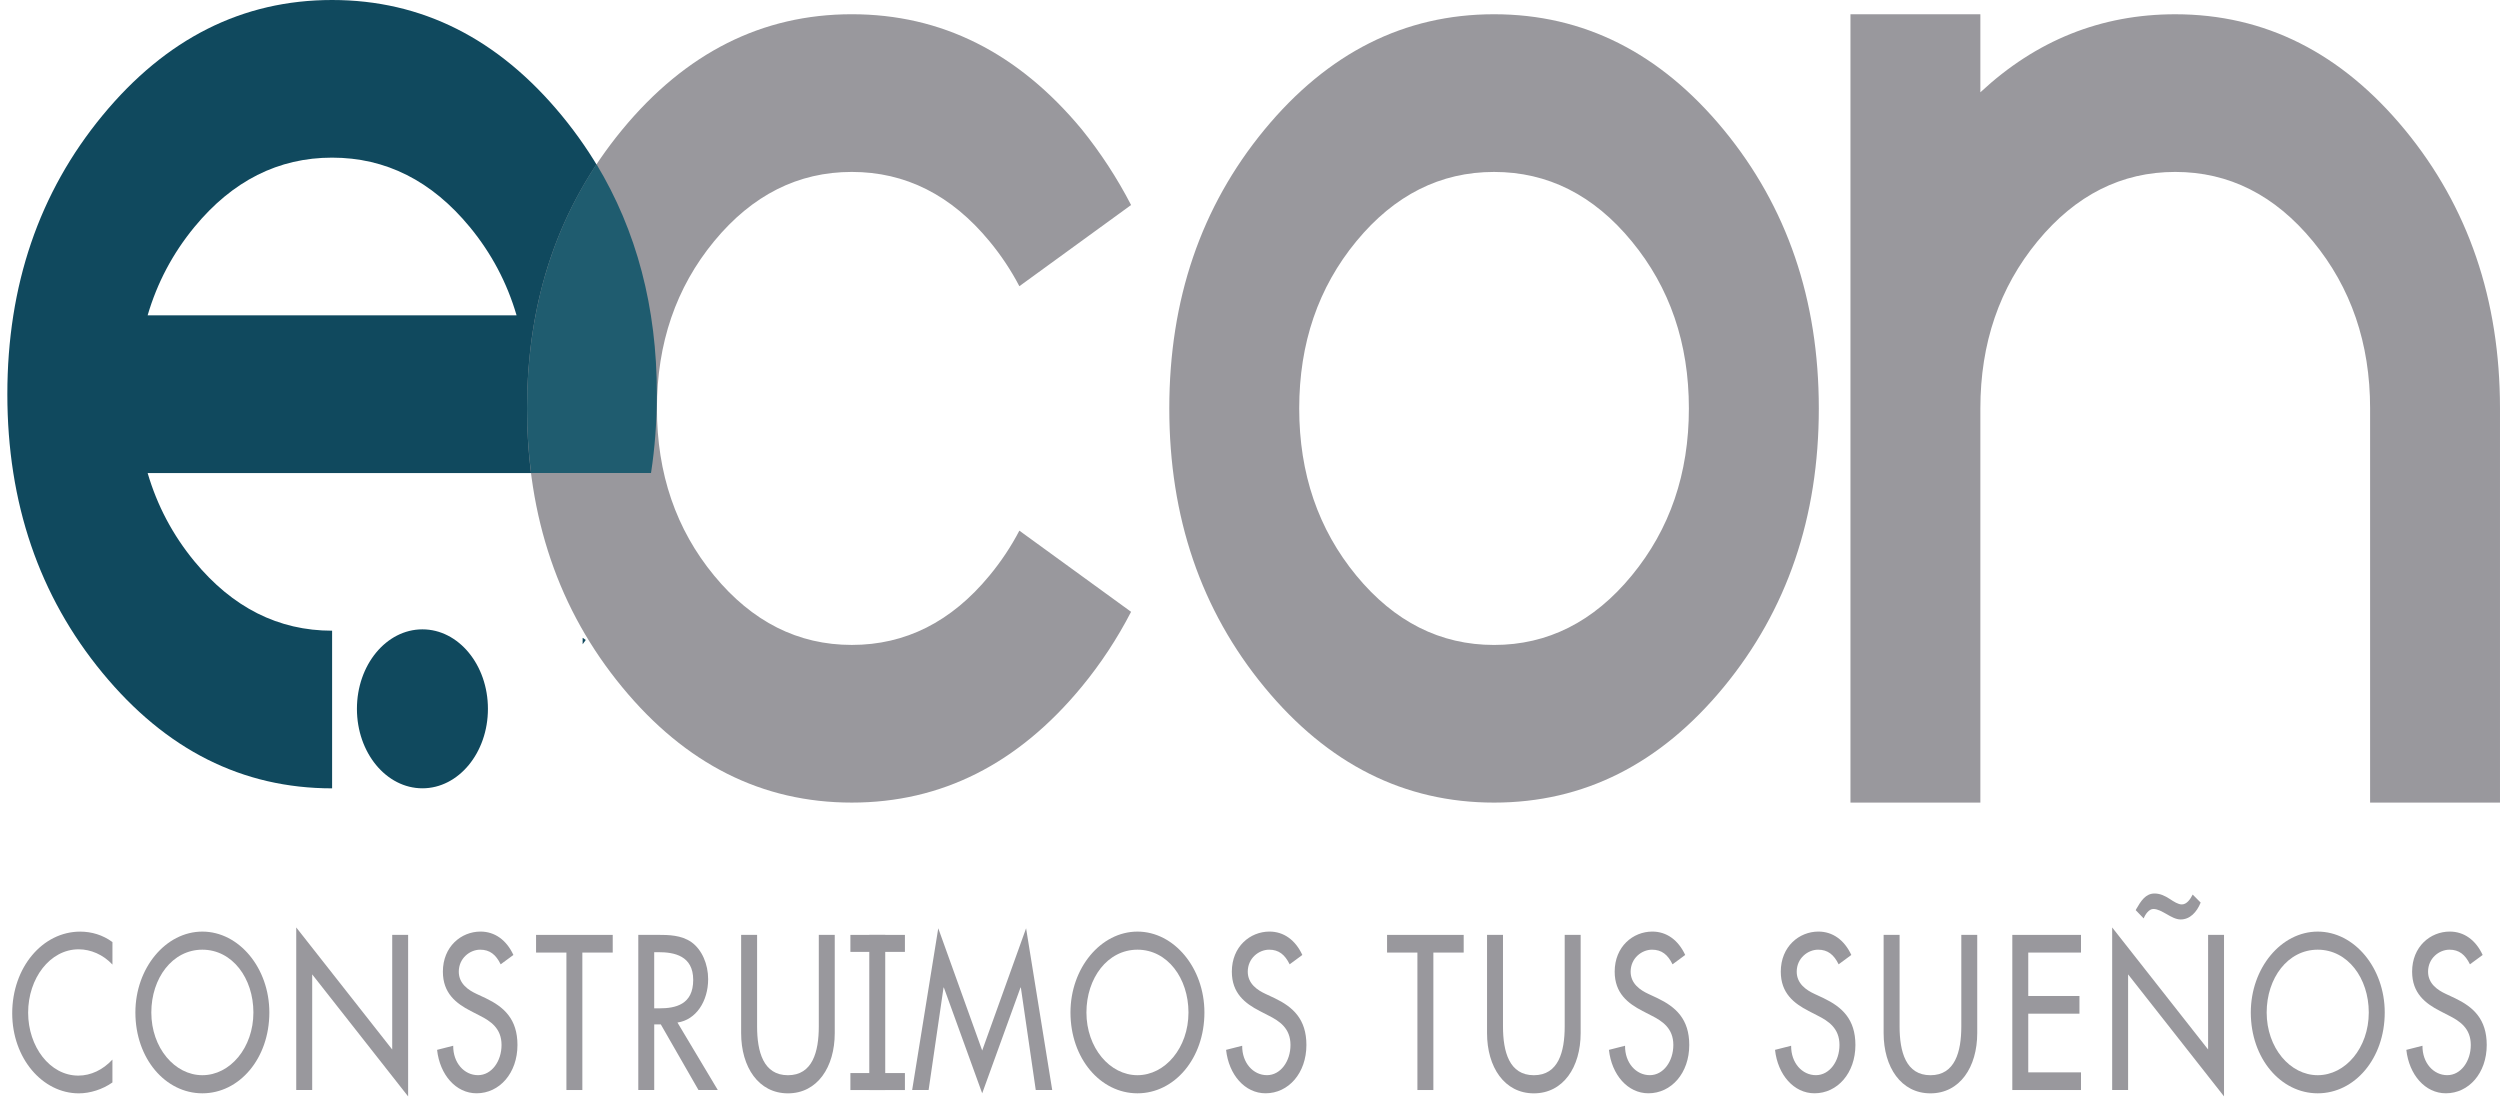
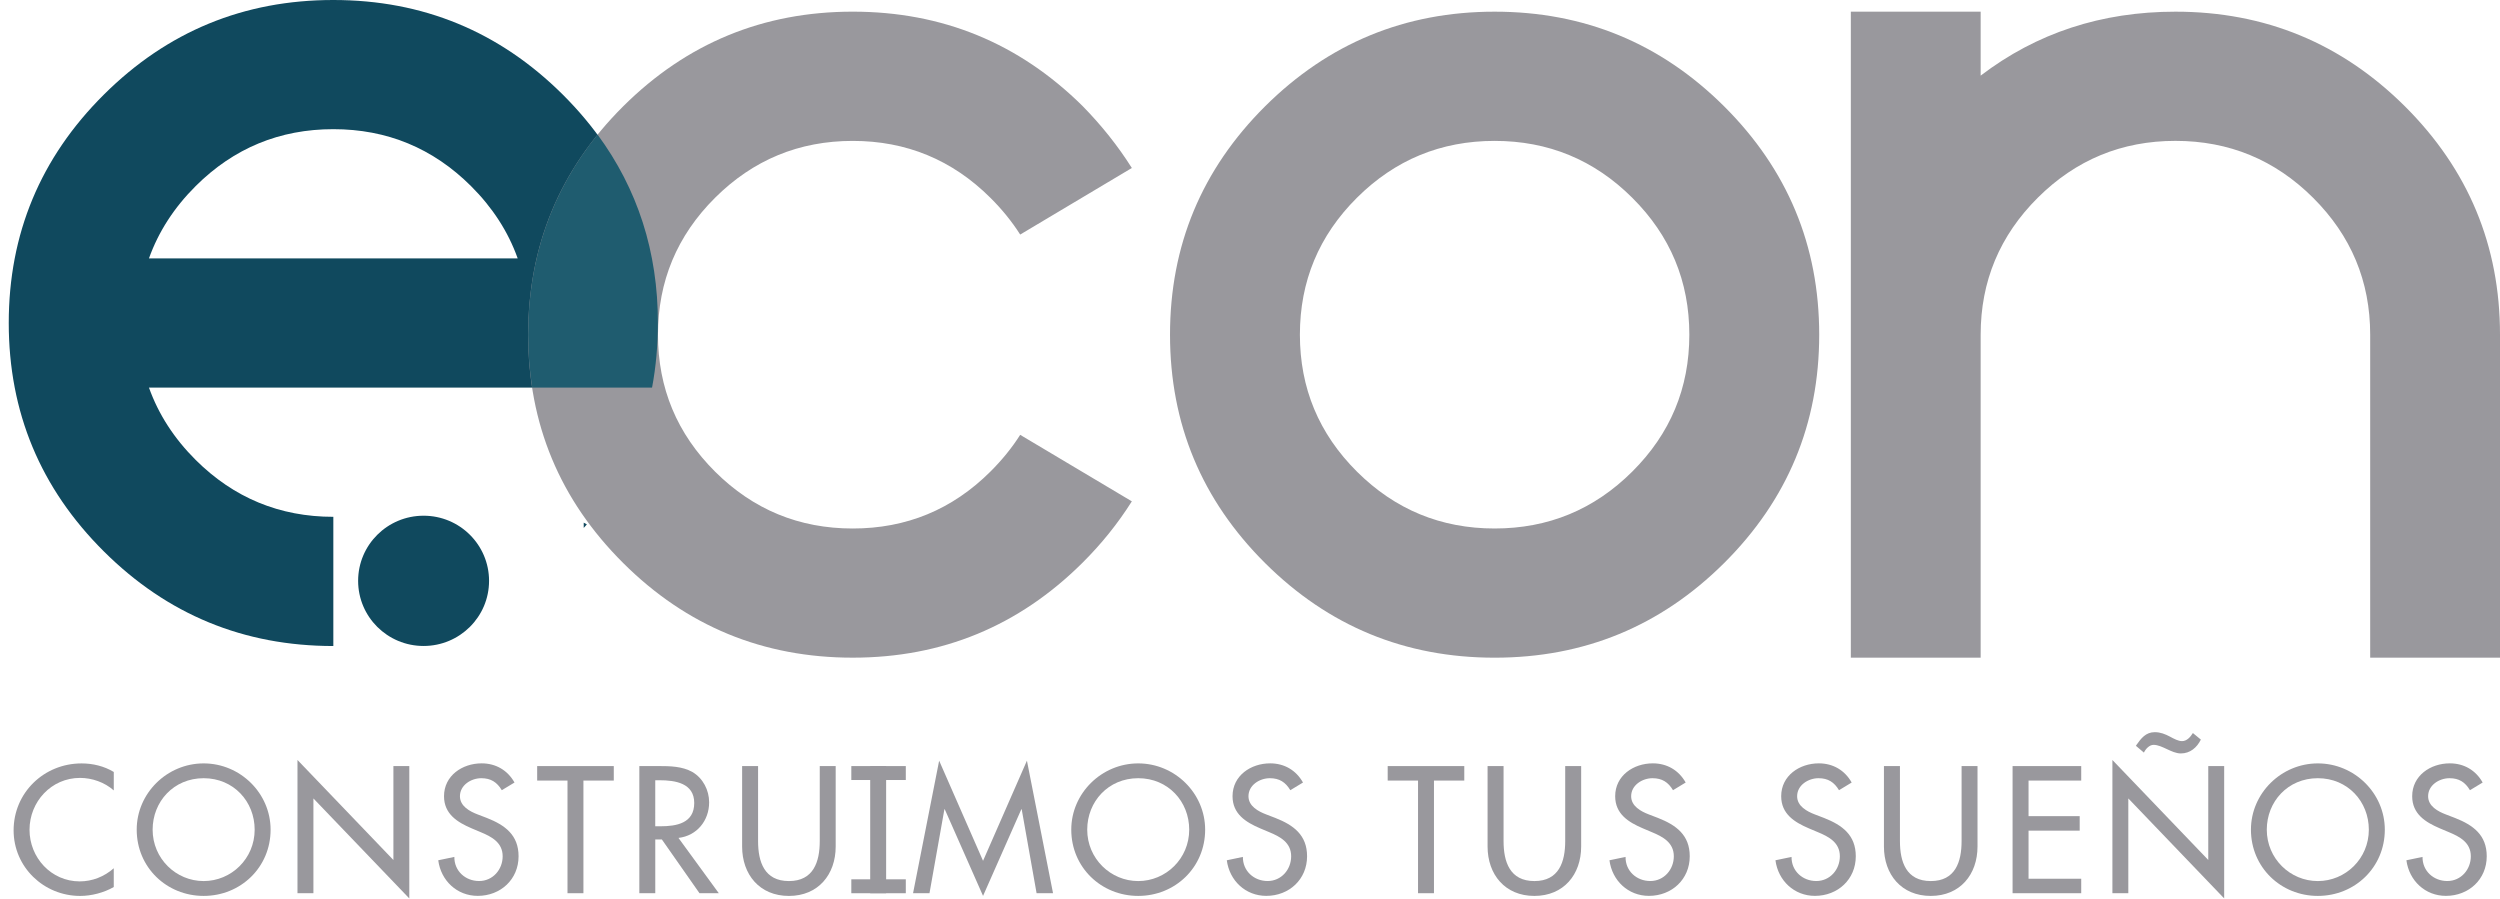
- <svg xmlns="http://www.w3.org/2000/svg" version="1.1" id="Capa_1" x="0px" y="0px" width="206.5px" height="90.564px" viewBox="-17.375 -30.435 206.5 90.564" enable-background="new -17.375 -30.435 206.5 90.564" xml:space="preserve">
-   <polygon fill="#10495E" points="30.751,22.779 31.011,22.424 30.751,22.248 " />
-   <path fill="#10495E" d="M29.023-20.896c-5.243-6.359-11.562-9.539-18.968-9.539c-7.404,0-13.725,3.18-18.965,9.539  c-5.24,6.361-7.858,14.032-7.858,23.02c0,8.987,2.618,16.662,7.858,23.02c5.24,6.362,11.562,9.539,18.967,9.539V21.661  c-4.436,0-8.227-1.912-11.374-5.73c-1.788-2.172-3.075-4.602-3.863-7.293h41.579c0.32-2.084,0.483-4.255,0.483-6.513  C36.882-6.864,34.26-14.535,29.023-20.896 M-5.18-4.391c0.788-2.689,2.076-5.121,3.863-7.292c3.147-3.821,6.938-5.731,11.374-5.731  c4.435,0,8.227,1.91,11.374,5.731c1.789,2.17,3.076,4.603,3.862,7.292H-5.18z" />
-   <path fill="#99989D" d="M66.824,13.397l9.228,6.704c-1.144,2.214-2.503,4.28-4.077,6.19c-5.259,6.378-11.588,9.568-18.991,9.568  c-7.405,0-13.728-3.173-18.967-9.537c-5.24-6.359-7.859-14.035-7.859-23.021s2.619-16.659,7.859-23.021  c5.239-6.355,11.563-9.539,18.967-9.539c7.403,0,13.732,3.167,18.991,9.506c1.574,1.954,2.933,4.038,4.077,6.252l-9.228,6.707  c-0.679-1.303-1.501-2.542-2.467-3.711c-3.148-3.819-6.939-5.729-11.373-5.729c-4.435,0-8.227,1.91-11.375,5.729  c-3.146,3.821-4.722,8.421-4.722,13.806c0,5.383,1.575,9.984,4.722,13.805c3.148,3.821,6.939,5.73,11.375,5.73  c4.435,0,8.226-1.909,11.373-5.73C65.323,15.937,66.146,14.698,66.824,13.397" />
-   <path fill="#99989D" d="M106.034,35.86c-7.405,0-13.727-3.173-18.969-9.537c-5.238-6.359-7.856-14.034-7.856-23.021  c0-8.986,2.618-16.658,7.856-23.021c5.242-6.355,11.563-9.539,18.969-9.539c7.403,0,13.723,3.18,18.966,9.539  c5.237,6.363,7.859,14.035,7.859,23.021c0,8.987-2.622,16.662-7.859,23.021C119.757,32.683,113.437,35.86,106.034,35.86   M106.034-16.233c-4.436,0-8.229,1.909-11.377,5.73c-3.146,3.82-4.717,8.421-4.717,13.805c0,5.382,1.571,9.984,4.717,13.805  c3.149,3.821,6.941,5.731,11.377,5.731c4.433,0,8.227-1.91,11.371-5.731c3.15-3.821,4.722-8.423,4.722-13.805  c0-5.383-1.571-9.984-4.722-13.805C114.26-14.326,110.466-16.233,106.034-16.233" />
-   <path fill="#99989D" d="M178.396,3.302c0-5.385-1.575-9.984-4.724-13.807c-3.146-3.819-6.937-5.729-11.372-5.729  c-4.437,0-8.226,1.909-11.375,5.729c-3.146,3.822-4.722,8.422-4.722,13.807V35.86h-10.73v-65.117h10.73v6.446  c4.617-4.298,9.98-6.446,16.097-6.446c7.403,0,13.724,3.183,18.965,9.539c5.239,6.363,7.859,14.035,7.859,23.021V35.86h-10.729  V3.302z" />
-   <path fill="#1F5C6F" d="M36.882,2.114c0-7.163-1.669-13.489-4.989-18.986c-3.818,5.765-5.734,12.485-5.734,20.167  c0,1.835,0.115,3.614,0.333,5.34h9.907C36.72,6.549,36.882,4.373,36.882,2.114" />
-   <path fill="#10495E" d="M22.928,28.115c0,3.626-2.424,6.564-5.411,6.564c-2.988,0-5.41-2.938-5.41-6.564  c0-3.626,2.422-6.566,5.41-6.566S22.928,24.488,22.928,28.115" />
-   <path fill="#99989D" d="M-8.091,49.236c-0.757-0.818-1.793-1.258-2.787-1.258c-2.368,0-4.173,2.394-4.173,5.232  c0,2.807,1.792,5.2,4.147,5.2c1.034,0,2.028-0.474,2.815-1.324v1.89c-0.813,0.576-1.85,0.9-2.774,0.9  c-3.01,0-5.503-2.906-5.503-6.613c0-3.791,2.507-6.746,5.616-6.746c0.924,0,1.862,0.27,2.663,0.863v1.855H-8.091z" />
-   <path fill="#99989D" d="M4.873,53.195c0,3.805-2.479,6.678-5.532,6.678c-3.052,0-5.533-2.871-5.533-6.678  c0-3.674,2.508-6.68,5.533-6.68C2.366,46.515,4.873,49.521,4.873,53.195 M3.556,53.195c0-2.825-1.736-5.186-4.216-5.186  c-2.479,0-4.216,2.36-4.216,5.186c0,2.922,1.935,5.181,4.216,5.181C1.625,58.378,3.556,56.117,3.556,53.195" />
-   <polygon fill="#99989D" points="7.094,46.172 15.022,56.255 15.022,46.786 16.336,46.786 16.336,60.129 8.412,50.049 8.412,59.601   7.094,59.601 " />
-   <path fill="#99989D" d="M23.98,49.218c-0.392-0.801-0.897-1.209-1.694-1.209c-0.84,0-1.765,0.697-1.765,1.818  c0,1.003,0.812,1.532,1.47,1.836l0.758,0.354c1.499,0.72,2.618,1.719,2.618,3.862c0,2.328-1.484,3.992-3.376,3.992  c-1.708,0-3.039-1.528-3.263-3.588l1.332-0.339c-0.015,1.414,0.911,2.43,2.045,2.43c1.135,0,1.947-1.155,1.947-2.496  c0-1.38-0.911-1.975-1.82-2.432l-0.729-0.375c-1.205-0.626-2.296-1.461-2.296-3.247c0-2.072,1.513-3.311,3.108-3.311  c1.176,0,2.144,0.694,2.717,1.932L23.98,49.218z" />
-   <polygon fill="#99989D" points="30.727,59.601 29.411,59.601 29.411,48.247 26.904,48.247 26.904,46.787 33.236,46.787   33.236,48.247 30.727,48.247 " />
-   <path fill="#99989D" d="M41.915,59.601h-1.596l-3.111-5.42h-0.544v5.42h-1.316V46.784h1.596c0.939,0,1.948,0.021,2.788,0.597  c0.882,0.629,1.386,1.838,1.386,3.059c0,1.839-1.008,3.37-2.535,3.586L41.915,59.601z M36.663,52.854h0.42  c1.345,0,2.801-0.307,2.801-2.347c0-2.004-1.569-2.292-2.872-2.292h-0.35V52.854z" />
-   <path fill="#99989D" d="M45.161,46.787v7.564c0,2.091,0.519,4.027,2.549,4.027c2.03,0,2.548-1.937,2.548-4.027v-7.564h1.317v8.11  c0,2.82-1.442,4.979-3.865,4.979c-2.423,0-3.867-2.159-3.867-4.979v-8.11H45.161z" />
-   <rect x="54.428" y="46.786" fill="#99989D" width="1.317" height="12.817" />
-   <polygon fill="#99989D" points="60.589,51.137 60.561,51.137 59.328,59.601 57.969,59.601 60.125,46.241 63.754,56.338   67.38,46.241 69.538,59.601 68.179,59.601 66.948,51.137 66.919,51.137 63.754,59.873 " />
-   <path fill="#99989D" d="M82.11,53.195c0,3.805-2.478,6.678-5.53,6.678c-3.054,0-5.534-2.871-5.534-6.678  c0-3.674,2.508-6.68,5.534-6.68C79.603,46.515,82.11,49.521,82.11,53.195 M80.793,53.195c0-2.825-1.736-5.186-4.213-5.186  c-2.48,0-4.216,2.36-4.216,5.186c0,2.922,1.934,5.181,4.216,5.181C78.862,58.375,80.793,56.117,80.793,53.195" />
-   <path fill="#99989D" d="M89.15,49.218c-0.393-0.801-0.897-1.209-1.694-1.209c-0.844,0-1.766,0.697-1.766,1.818  c0,1.003,0.813,1.532,1.472,1.836l0.755,0.354c1.499,0.72,2.617,1.719,2.617,3.862c0,2.328-1.483,3.992-3.372,3.992  c-1.709,0-3.041-1.528-3.263-3.588l1.33-0.339c-0.014,1.414,0.911,2.43,2.044,2.43c1.135,0,1.946-1.155,1.946-2.496  c0-1.38-0.908-1.975-1.819-2.432l-0.729-0.375c-1.205-0.626-2.296-1.461-2.296-3.247c0-2.072,1.511-3.311,3.109-3.311  c1.176,0,2.142,0.694,2.714,1.932L89.15,49.218z" />
-   <polygon fill="#99989D" points="101.021,59.601 99.703,59.601 99.703,48.247 97.196,48.247 97.196,46.787 103.526,46.787   103.526,48.247 101.021,48.247 " />
-   <path fill="#99989D" d="M106.772,46.787v7.564c0,2.091,0.519,4.027,2.55,4.027c2.029,0,2.547-1.937,2.547-4.027v-7.564h1.318v8.109  c0,2.821-1.443,4.98-3.867,4.98s-3.866-2.159-3.866-4.98v-8.109H106.772z" />
-   <path fill="#99989D" d="M120.776,49.218c-0.391-0.801-0.897-1.209-1.696-1.209c-0.841,0-1.764,0.697-1.764,1.818  c0,1.003,0.812,1.532,1.467,1.836l0.758,0.354c1.498,0.72,2.617,1.719,2.617,3.862c0,2.328-1.483,3.992-3.375,3.992  c-1.707,0-3.037-1.528-3.26-3.588l1.331-0.339c-0.016,1.414,0.907,2.43,2.046,2.43c1.131,0,1.943-1.155,1.943-2.496  c0-1.38-0.91-1.975-1.82-2.432l-0.726-0.375c-1.206-0.626-2.299-1.461-2.299-3.247c0-2.072,1.512-3.311,3.109-3.311  c1.176,0,2.142,0.694,2.716,1.932L120.776,49.218z" />
-   <path fill="#99989D" d="M134.496,49.218c-0.393-0.801-0.898-1.209-1.697-1.209c-0.839,0-1.765,0.697-1.765,1.818  c0,1.003,0.813,1.532,1.471,1.836l0.757,0.354c1.499,0.72,2.62,1.719,2.62,3.862c0,2.328-1.487,3.992-3.377,3.992  c-1.708,0-3.039-1.528-3.263-3.588l1.33-0.339c-0.013,1.414,0.908,2.43,2.046,2.43c1.134,0,1.948-1.155,1.948-2.496  c0-1.38-0.912-1.975-1.822-2.432l-0.729-0.375c-1.204-0.626-2.297-1.461-2.297-3.247c0-2.072,1.514-3.311,3.109-3.311  c1.175,0,2.142,0.694,2.717,1.932L134.496,49.218z" />
-   <path fill="#99989D" d="M139.531,46.787v7.564c0,2.091,0.52,4.027,2.55,4.027s2.548-1.937,2.548-4.027v-7.564h1.316v8.109  c0,2.821-1.441,4.98-3.866,4.98c-2.423,0-3.867-2.159-3.867-4.98v-8.109H139.531z" />
-   <polygon fill="#99989D" points="148.842,46.787 154.515,46.787 154.515,48.247 150.159,48.247 150.159,51.834 154.388,51.834   154.388,53.295 150.159,53.295 150.159,58.142 154.515,58.142 154.515,59.601 148.842,59.601 " />
-   <path fill="#99989D" d="M157.09,46.172l7.924,10.08v-9.467h1.315v13.341l-7.923-10.078v9.553h-1.316V46.172z M159.035,44.745  l0.041-0.085c0.38-0.66,0.771-1.292,1.514-1.292c0.475,0,0.881,0.207,1.246,0.443c0.364,0.239,0.702,0.46,1.009,0.46  c0.403,0,0.699-0.426,0.896-0.815l0.659,0.662c-0.324,0.798-0.884,1.394-1.654,1.394c-0.393,0-0.785-0.224-1.164-0.444  c-0.363-0.202-0.727-0.422-1.092-0.422c-0.35,0-0.658,0.422-0.796,0.781L159.035,44.745z" />
-   <path fill="#99989D" d="M179.604,53.195c0,3.805-2.479,6.678-5.534,6.678c-3.05,0-5.529-2.871-5.529-6.678  c0-3.674,2.509-6.68,5.529-6.68C177.097,46.515,179.604,49.521,179.604,53.195 M178.286,53.195c0-2.825-1.736-5.186-4.218-5.186  c-2.478,0-4.216,2.36-4.216,5.186c0,2.922,1.935,5.181,4.216,5.181C176.356,58.378,178.286,56.117,178.286,53.195" />
-   <path fill="#99989D" d="M186.642,49.218c-0.391-0.801-0.895-1.209-1.692-1.209c-0.843,0-1.767,0.697-1.767,1.818  c0,1.003,0.812,1.532,1.47,1.836l0.756,0.354c1.501,0.72,2.62,1.719,2.62,3.862c0,2.328-1.484,3.992-3.376,3.992  c-1.708,0-3.038-1.528-3.265-3.588l1.333-0.339c-0.015,1.414,0.911,2.43,2.044,2.43c1.136,0,1.947-1.155,1.947-2.496  c0-1.38-0.91-1.975-1.819-2.432l-0.729-0.375c-1.206-0.626-2.298-1.461-2.298-3.247c0-2.072,1.511-3.311,3.108-3.311  c1.179,0,2.144,0.694,2.718,1.932L186.642,49.218z" />
-   <rect x="52.868" y="46.787" fill="#99989D" width="4.503" height="1.404" />
-   <rect x="52.868" y="58.2" fill="#99989D" width="4.503" height="1.403" />
+ <svg xmlns="http://www.w3.org/2000/svg" version="1.1" id="Capa_1" x="0px" y="0px" width="252px" height="90.564px" viewBox="0 0 252 90.564" enable-background="new 0 0 252 90.564" xml:space="preserve">
+   <polygon fill="#10495E" points="58.839,53.214 59.156,52.858 58.839,52.682 " />
+   <path fill="#10495E" d="M56.732,9.539C50.337,3.179,42.63,0,33.597,0c-9.03,0-16.74,3.18-23.13,9.539  c-6.392,6.36-9.585,14.031-9.585,23.02c0,8.987,3.193,16.662,9.585,23.021c6.39,6.361,14.102,9.539,23.133,9.539V52.095  c-5.409,0-10.033-1.912-13.872-5.729c-2.18-2.173-3.751-4.603-4.712-7.293h50.712c0.39-2.084,0.588-4.256,0.588-6.514  C66.316,23.57,63.118,15.899,56.732,9.539 M15.016,26.044c0.961-2.689,2.532-5.121,4.712-7.292  c3.839-3.821,8.463-5.731,13.872-5.731c5.409,0,10.034,1.91,13.872,5.731c2.182,2.17,3.751,4.603,4.71,7.292H15.016z" />
+   <path fill="#99989D" d="M102.835,43.832l11.255,6.704c-1.396,2.214-3.053,4.279-4.973,6.189c-6.414,6.378-14.134,9.568-23.163,9.568  c-9.031,0-16.743-3.173-23.134-9.537c-6.391-6.359-9.584-14.035-9.584-23.021c0-8.985,3.194-16.658,9.584-23.021  c6.391-6.355,14.103-9.539,23.134-9.539c9.029,0,16.749,3.167,23.163,9.506c1.919,1.954,3.577,4.038,4.973,6.252l-11.255,6.71  c-0.828-1.303-1.831-2.542-3.009-3.711c-3.84-3.818-8.464-5.729-13.871-5.729c-5.409,0-10.033,1.91-13.873,5.729  c-3.838,3.821-5.758,8.421-5.758,13.807c0,5.383,1.92,9.983,5.758,13.805c3.84,3.821,8.464,5.729,13.873,5.729  c5.409,0,10.033-1.908,13.871-5.729C101.005,46.372,102.008,45.133,102.835,43.832" />
+   <path fill="#99989D" d="M150.658,66.295c-9.032,0-16.741-3.173-23.137-9.537c-6.389-6.359-9.583-14.034-9.583-23.021  c0-8.985,3.194-16.657,9.583-23.021c6.396-6.355,14.104-9.539,23.137-9.539c9.029,0,16.736,3.18,23.132,9.539  c6.388,6.363,9.586,14.035,9.586,23.021c0,8.987-3.198,16.662-9.586,23.021C167.395,63.118,159.686,66.295,150.658,66.295   M150.658,14.202c-5.41,0-10.036,1.908-13.876,5.729c-3.837,3.82-5.753,8.421-5.753,13.805c0,5.383,1.916,9.984,5.753,13.806  c3.841,3.821,8.466,5.73,13.876,5.73c5.406,0,10.033-1.909,13.869-5.73c3.842-3.821,5.758-8.423,5.758-13.806  s-1.916-9.983-5.758-13.805C160.689,16.108,156.063,14.202,150.658,14.202" />
+   <path fill="#99989D" d="M238.915,33.736c0-5.385-1.921-9.983-5.763-13.807c-3.836-3.819-8.459-5.729-13.868-5.729  c-5.411,0-10.033,1.908-13.874,5.729c-3.837,3.822-5.76,8.422-5.76,13.807v32.559h-13.086V1.177h13.086v6.446  c5.633-4.298,12.174-6.446,19.634-6.446c9.028,0,16.737,3.183,23.13,9.539C248.805,17.08,252,24.752,252,33.738v32.557h-13.085  V33.736z" />
+   <path fill="#1F5C6F" d="M66.316,32.549c0-7.163-2.036-13.489-6.084-18.986c-4.658,5.766-6.994,12.485-6.994,20.167  c0,1.835,0.14,3.614,0.407,5.34h12.083C66.119,36.983,66.316,34.807,66.316,32.549" />
+   <path fill="#10495E" d="M49.297,58.55c0,3.626-2.957,6.564-6.599,6.564c-3.645,0-6.599-2.938-6.599-6.564s2.954-6.566,6.599-6.566  C46.343,51.983,49.297,54.923,49.297,58.55" />
+   <path fill="#99989D" d="M11.465,79.671c-0.923-0.818-2.188-1.258-3.399-1.258c-2.888,0-5.09,2.394-5.09,5.231  c0,2.808,2.186,5.2,5.058,5.2c1.26,0,2.474-0.474,3.433-1.324v1.891c-0.992,0.575-2.256,0.899-3.384,0.899  c-3.671,0-6.711-2.905-6.711-6.612c0-3.791,3.058-6.746,6.849-6.746c1.127,0,2.271,0.27,3.248,0.862v1.855L11.465,79.671  L11.465,79.671z" />
+   <path fill="#99989D" d="M27.276,83.63c0,3.805-3.024,6.678-6.748,6.678c-3.723,0-6.748-2.871-6.748-6.678  c0-3.674,3.059-6.68,6.748-6.68C24.218,76.95,27.276,79.956,27.276,83.63 M25.67,83.63c0-2.825-2.117-5.187-5.142-5.187  c-3.022,0-5.143,2.36-5.143,5.187c0,2.922,2.36,5.181,5.143,5.181C23.314,88.812,25.67,86.552,25.67,83.63" />
+   <polygon fill="#99989D" points="29.986,76.606 39.655,86.689 39.655,77.22 41.258,77.22 41.258,90.563 31.592,80.483 31.592,90.036   29.986,90.036 " />
+   <path fill="#99989D" d="M50.581,79.652c-0.479-0.801-1.094-1.209-2.067-1.209c-1.025,0-2.152,0.697-2.152,1.818  c0,1.003,0.991,1.532,1.793,1.836l0.924,0.354c1.829,0.72,3.193,1.719,3.193,3.861c0,2.328-1.81,3.992-4.118,3.992  c-2.083,0-3.707-1.528-3.979-3.588l1.624-0.339c-0.018,1.414,1.11,2.43,2.494,2.43s2.375-1.155,2.375-2.496  c0-1.38-1.111-1.975-2.22-2.432l-0.89-0.375c-1.47-0.626-2.801-1.461-2.801-3.247c0-2.072,1.845-3.311,3.791-3.311  c1.435,0,2.615,0.693,3.314,1.932L50.581,79.652z" />
+   <polygon fill="#99989D" points="58.809,90.036 57.204,90.036 57.204,78.681 54.147,78.681 54.147,77.221 61.869,77.221   61.869,78.681 58.809,78.681 " />
+   <path fill="#99989D" d="M72.455,90.036h-1.946l-3.794-5.42h-0.664v5.42h-1.606V77.219h1.946c1.146,0,2.376,0.021,3.4,0.597  c1.076,0.629,1.69,1.838,1.69,3.06c0,1.839-1.23,3.37-3.092,3.586L72.455,90.036z M66.049,83.289h0.513  c1.641,0,3.417-0.308,3.417-2.348c0-2.004-1.914-2.292-3.503-2.292H66.05L66.049,83.289L66.049,83.289z" />
+   <path fill="#99989D" d="M76.414,77.221v7.564c0,2.091,0.632,4.026,3.109,4.026c2.476,0,3.108-1.937,3.108-4.026v-7.564h1.606v8.11  c0,2.819-1.76,4.979-4.714,4.979c-2.956,0-4.717-2.159-4.717-4.979v-8.11H76.414z" />
+   <rect x="87.716" y="77.22" fill="#99989D" width="1.606" height="12.817" />
+   <polygon fill="#99989D" points="95.23,81.572 95.196,81.572 93.692,90.036 92.036,90.036 94.666,76.676 99.091,86.772   103.514,76.676 106.146,90.036 104.488,90.036 102.986,81.572 102.951,81.572 99.091,90.307 " />
+   <path fill="#99989D" d="M121.479,83.63c0,3.805-3.022,6.678-6.745,6.678c-3.724,0-6.75-2.871-6.75-6.678  c0-3.674,3.059-6.68,6.75-6.68C118.421,76.95,121.479,79.956,121.479,83.63 M119.873,83.63c0-2.825-2.118-5.187-5.139-5.187  c-3.024,0-5.142,2.36-5.142,5.187c0,2.922,2.358,5.181,5.142,5.181C117.517,88.809,119.873,86.552,119.873,83.63" />
+   <path fill="#99989D" d="M130.064,79.652c-0.479-0.801-1.094-1.209-2.065-1.209c-1.028,0-2.153,0.697-2.153,1.818  c0,1.003,0.992,1.532,1.795,1.836l0.92,0.354c1.828,0.72,3.192,1.719,3.192,3.861c0,2.328-1.81,3.992-4.112,3.992  c-2.086,0-3.709-1.528-3.98-3.588l1.622-0.339c-0.017,1.414,1.112,2.43,2.493,2.43c1.384,0,2.373-1.155,2.373-2.496  c0-1.38-1.107-1.975-2.219-2.432l-0.89-0.375c-1.47-0.626-2.8-1.461-2.8-3.247c0-2.072,1.842-3.311,3.792-3.311  c1.433,0,2.61,0.693,3.31,1.932L130.064,79.652z" />
+   <polygon fill="#99989D" points="144.544,90.036 142.938,90.036 142.938,78.681 139.879,78.681 139.879,77.221 147.6,77.221   147.6,78.681 144.544,78.681 " />
+   <path fill="#99989D" d="M151.559,77.221v7.564c0,2.091,0.633,4.026,3.109,4.026c2.475,0,3.105-1.937,3.105-4.026v-7.564h1.608v8.109  c0,2.82-1.761,4.979-4.717,4.979s-4.716-2.159-4.716-4.979v-8.109H151.559z" />
+   <path fill="#99989D" d="M168.639,79.652c-0.477-0.801-1.096-1.209-2.068-1.209c-1.025,0-2.151,0.697-2.151,1.818  c0,1.003,0.99,1.532,1.789,1.836l0.924,0.354c1.827,0.72,3.193,1.719,3.193,3.861c0,2.328-1.812,3.992-4.117,3.992  c-2.081,0-3.704-1.528-3.976-3.588l1.623-0.339c-0.02,1.414,1.106,2.43,2.494,2.43c1.381,0,2.371-1.155,2.371-2.496  c0-1.38-1.109-1.975-2.22-2.432l-0.886-0.375c-1.473-0.626-2.805-1.461-2.805-3.247c0-2.072,1.844-3.311,3.793-3.311  c1.435,0,2.611,0.693,3.313,1.932L168.639,79.652z" />
+   <path fill="#99989D" d="M185.372,79.652c-0.479-0.801-1.097-1.209-2.07-1.209c-1.022,0-2.151,0.697-2.151,1.818  c0,1.003,0.992,1.532,1.793,1.836l0.924,0.354c1.828,0.72,3.195,1.719,3.195,3.861c0,2.328-1.813,3.992-4.119,3.992  c-2.082,0-3.707-1.528-3.979-3.588l1.622-0.339c-0.017,1.414,1.108,2.43,2.495,2.43c1.383,0,2.376-1.155,2.376-2.496  c0-1.38-1.11-1.975-2.224-2.432l-0.889-0.375c-1.468-0.626-2.801-1.461-2.801-3.247c0-2.072,1.848-3.311,3.792-3.311  c1.435,0,2.613,0.693,3.313,1.932L185.372,79.652z" />
+   <path fill="#99989D" d="M191.514,77.221v7.564c0,2.091,0.633,4.026,3.109,4.026s3.105-1.937,3.105-4.026v-7.564h1.605v8.109  c0,2.82-1.757,4.979-4.715,4.979c-2.955,0-4.717-2.159-4.717-4.979v-8.109H191.514z" />
+   <polygon fill="#99989D" points="202.868,77.221 209.787,77.221 209.787,78.681 204.477,78.681 204.477,82.268 209.633,82.268   209.633,83.729 204.477,83.729 204.477,88.577 209.787,88.577 209.787,90.036 202.868,90.036 " />
+   <path fill="#99989D" d="M212.93,76.606l9.663,10.08v-9.467h1.604V90.56l-9.663-10.078v9.554h-1.604V76.606L212.93,76.606z   M215.301,75.179l0.051-0.085c0.463-0.66,0.94-1.292,1.847-1.292c0.579,0,1.073,0.207,1.52,0.443c0.444,0.238,0.856,0.46,1.23,0.46  c0.491,0,0.853-0.426,1.094-0.815l0.804,0.662c-0.396,0.798-1.078,1.395-2.018,1.395c-0.479,0-0.958-0.225-1.421-0.444  c-0.441-0.202-0.886-0.422-1.331-0.422c-0.426,0-0.803,0.422-0.971,0.78L215.301,75.179z" />
+   <path fill="#99989D" d="M240.389,83.63c0,3.805-3.023,6.678-6.75,6.678c-3.72,0-6.744-2.871-6.744-6.678  c0-3.674,3.061-6.68,6.744-6.68C237.33,76.95,240.389,79.956,240.389,83.63 M238.779,83.63c0-2.825-2.117-5.187-5.143-5.187  c-3.023,0-5.144,2.36-5.144,5.187c0,2.922,2.358,5.181,5.144,5.181C236.427,88.812,238.779,86.552,238.779,83.63" />
+   <path fill="#99989D" d="M248.971,79.652c-0.476-0.801-1.091-1.209-2.063-1.209c-1.028,0-2.154,0.697-2.154,1.818  c0,1.003,0.989,1.532,1.792,1.836l0.922,0.354c1.831,0.72,3.195,1.719,3.195,3.861c0,2.328-1.81,3.992-4.117,3.992  c-2.083,0-3.706-1.528-3.981-3.588l1.625-0.339c-0.017,1.414,1.111,2.43,2.494,2.43c1.385,0,2.375-1.155,2.375-2.496  c0-1.38-1.11-1.975-2.22-2.432l-0.889-0.375c-1.472-0.626-2.802-1.461-2.802-3.247c0-2.072,1.842-3.311,3.791-3.311  c1.438,0,2.612,0.693,3.313,1.932L248.971,79.652z" />
+   <rect x="85.813" y="77.221" fill="#99989D" width="5.492" height="1.404" />
+   <rect x="85.813" y="88.635" fill="#99989D" width="5.492" height="1.403" />
</svg>
